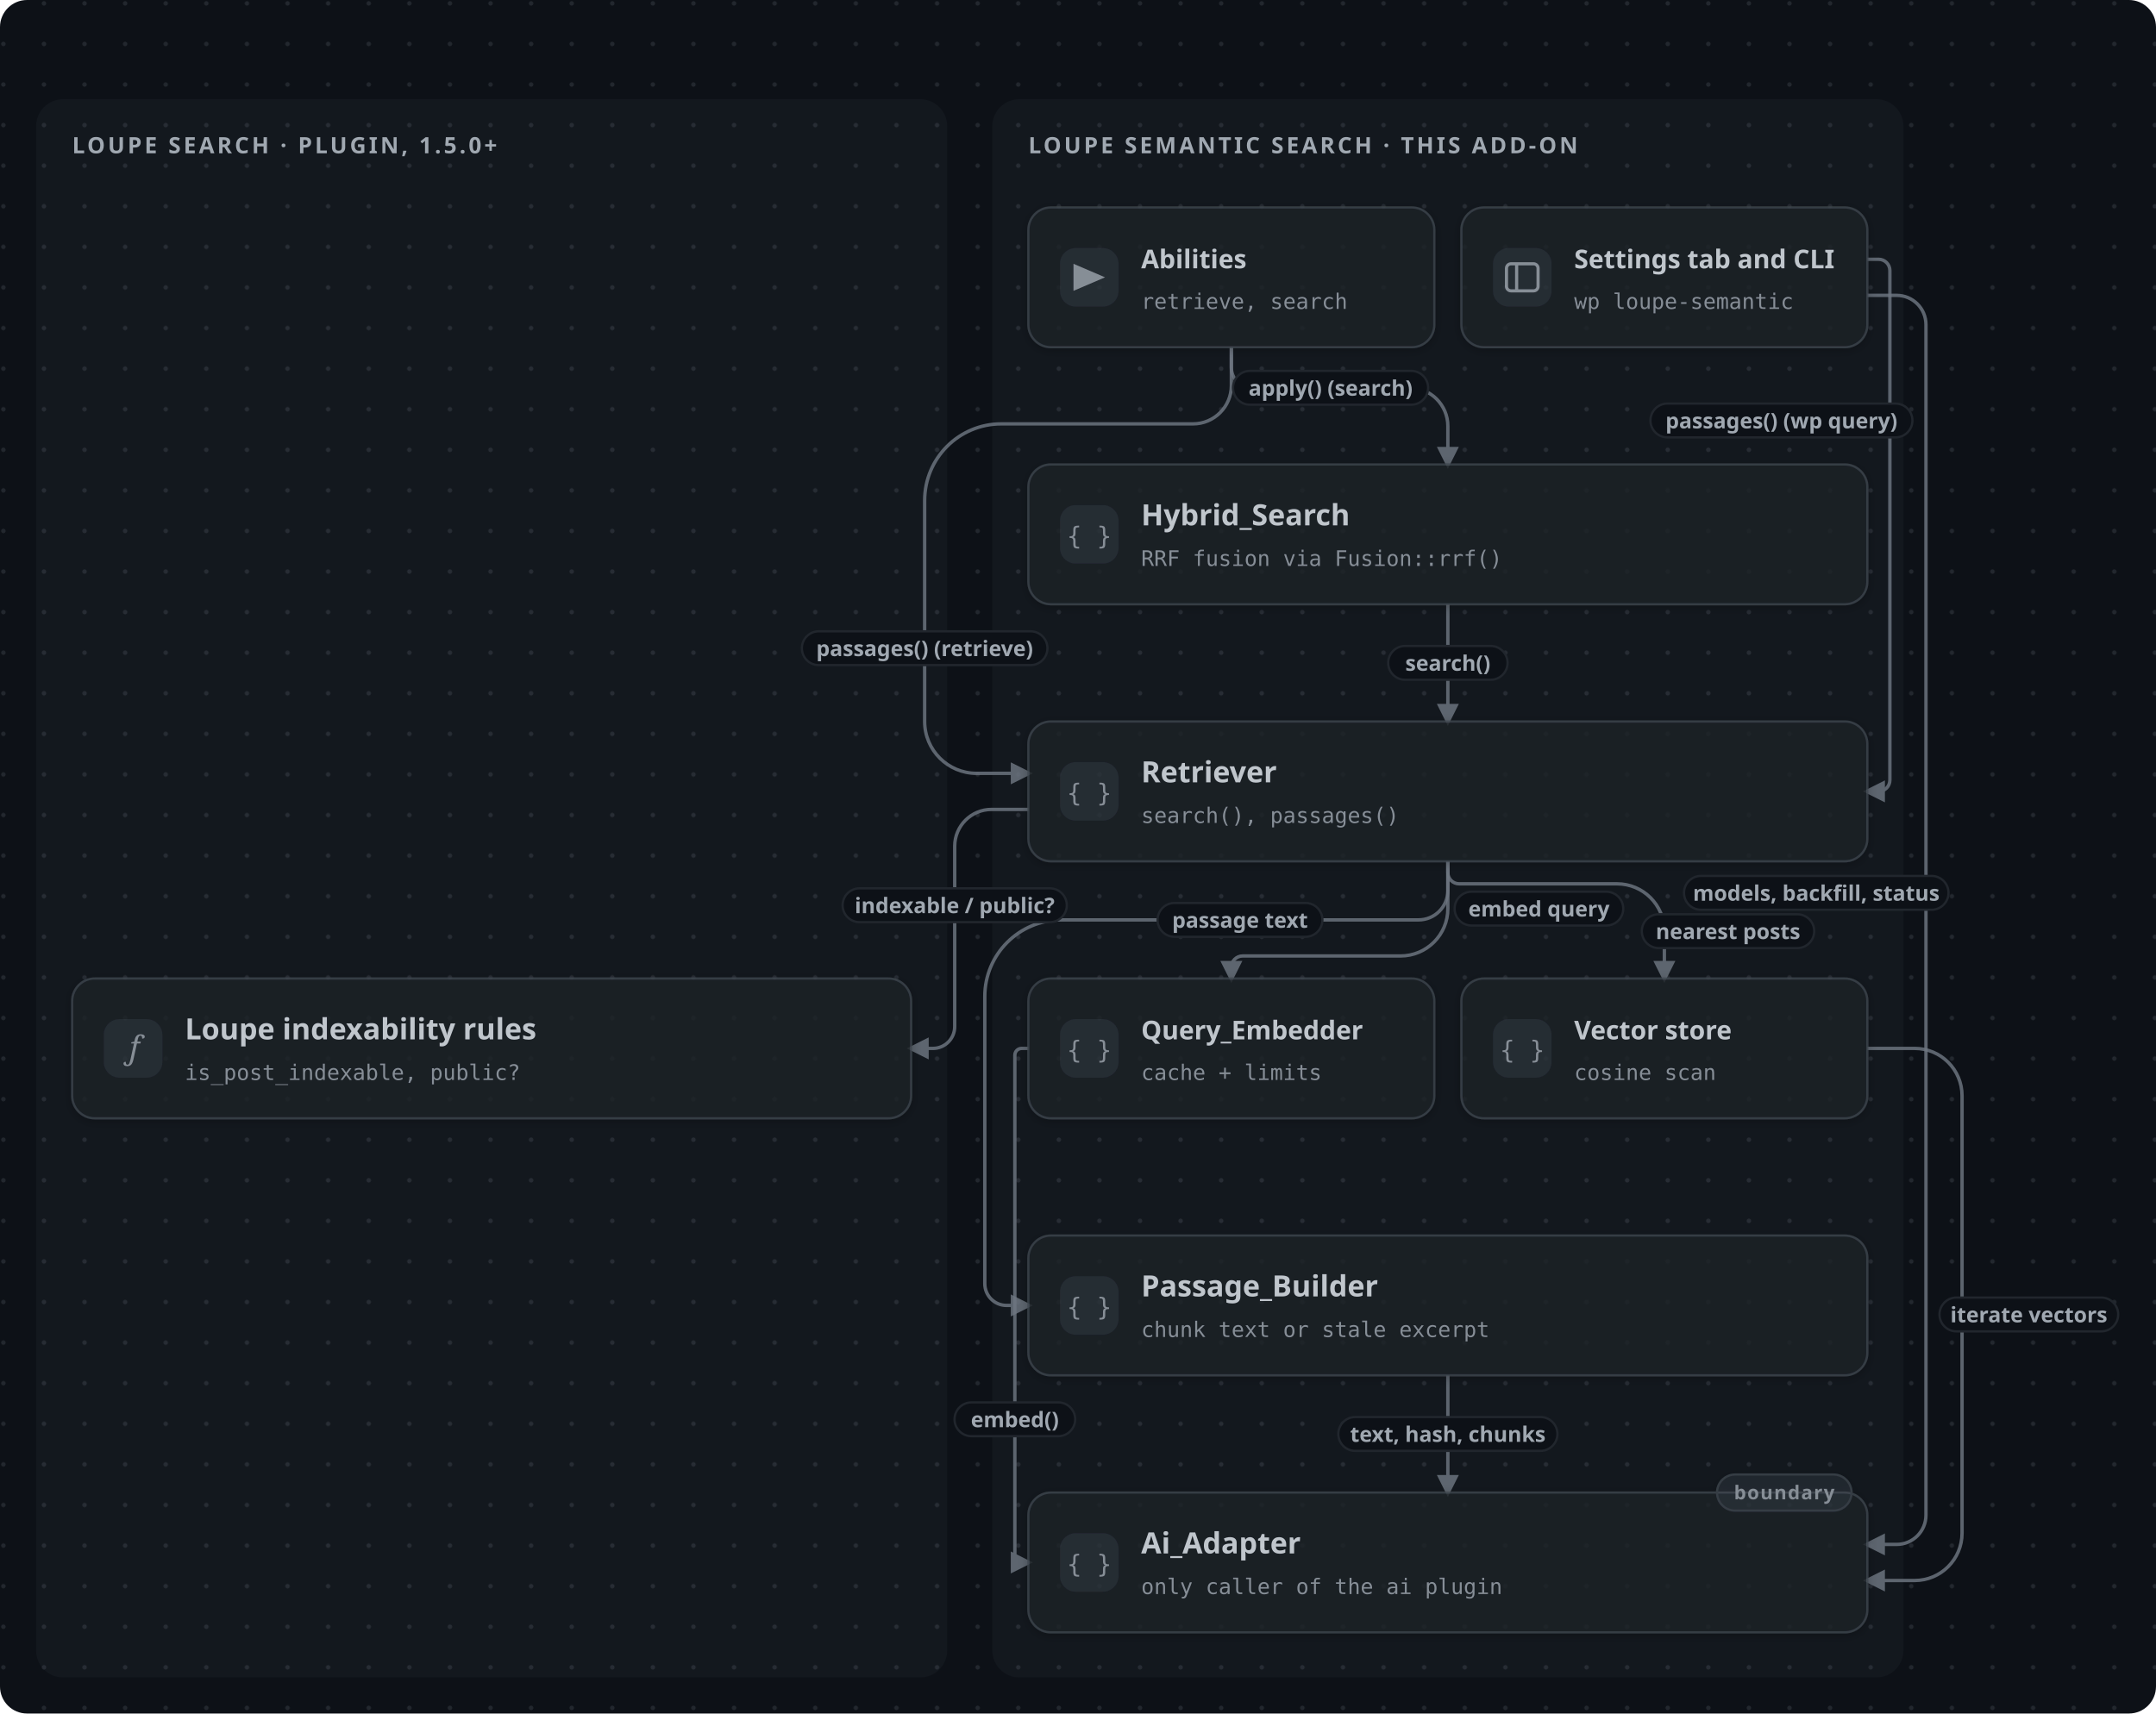
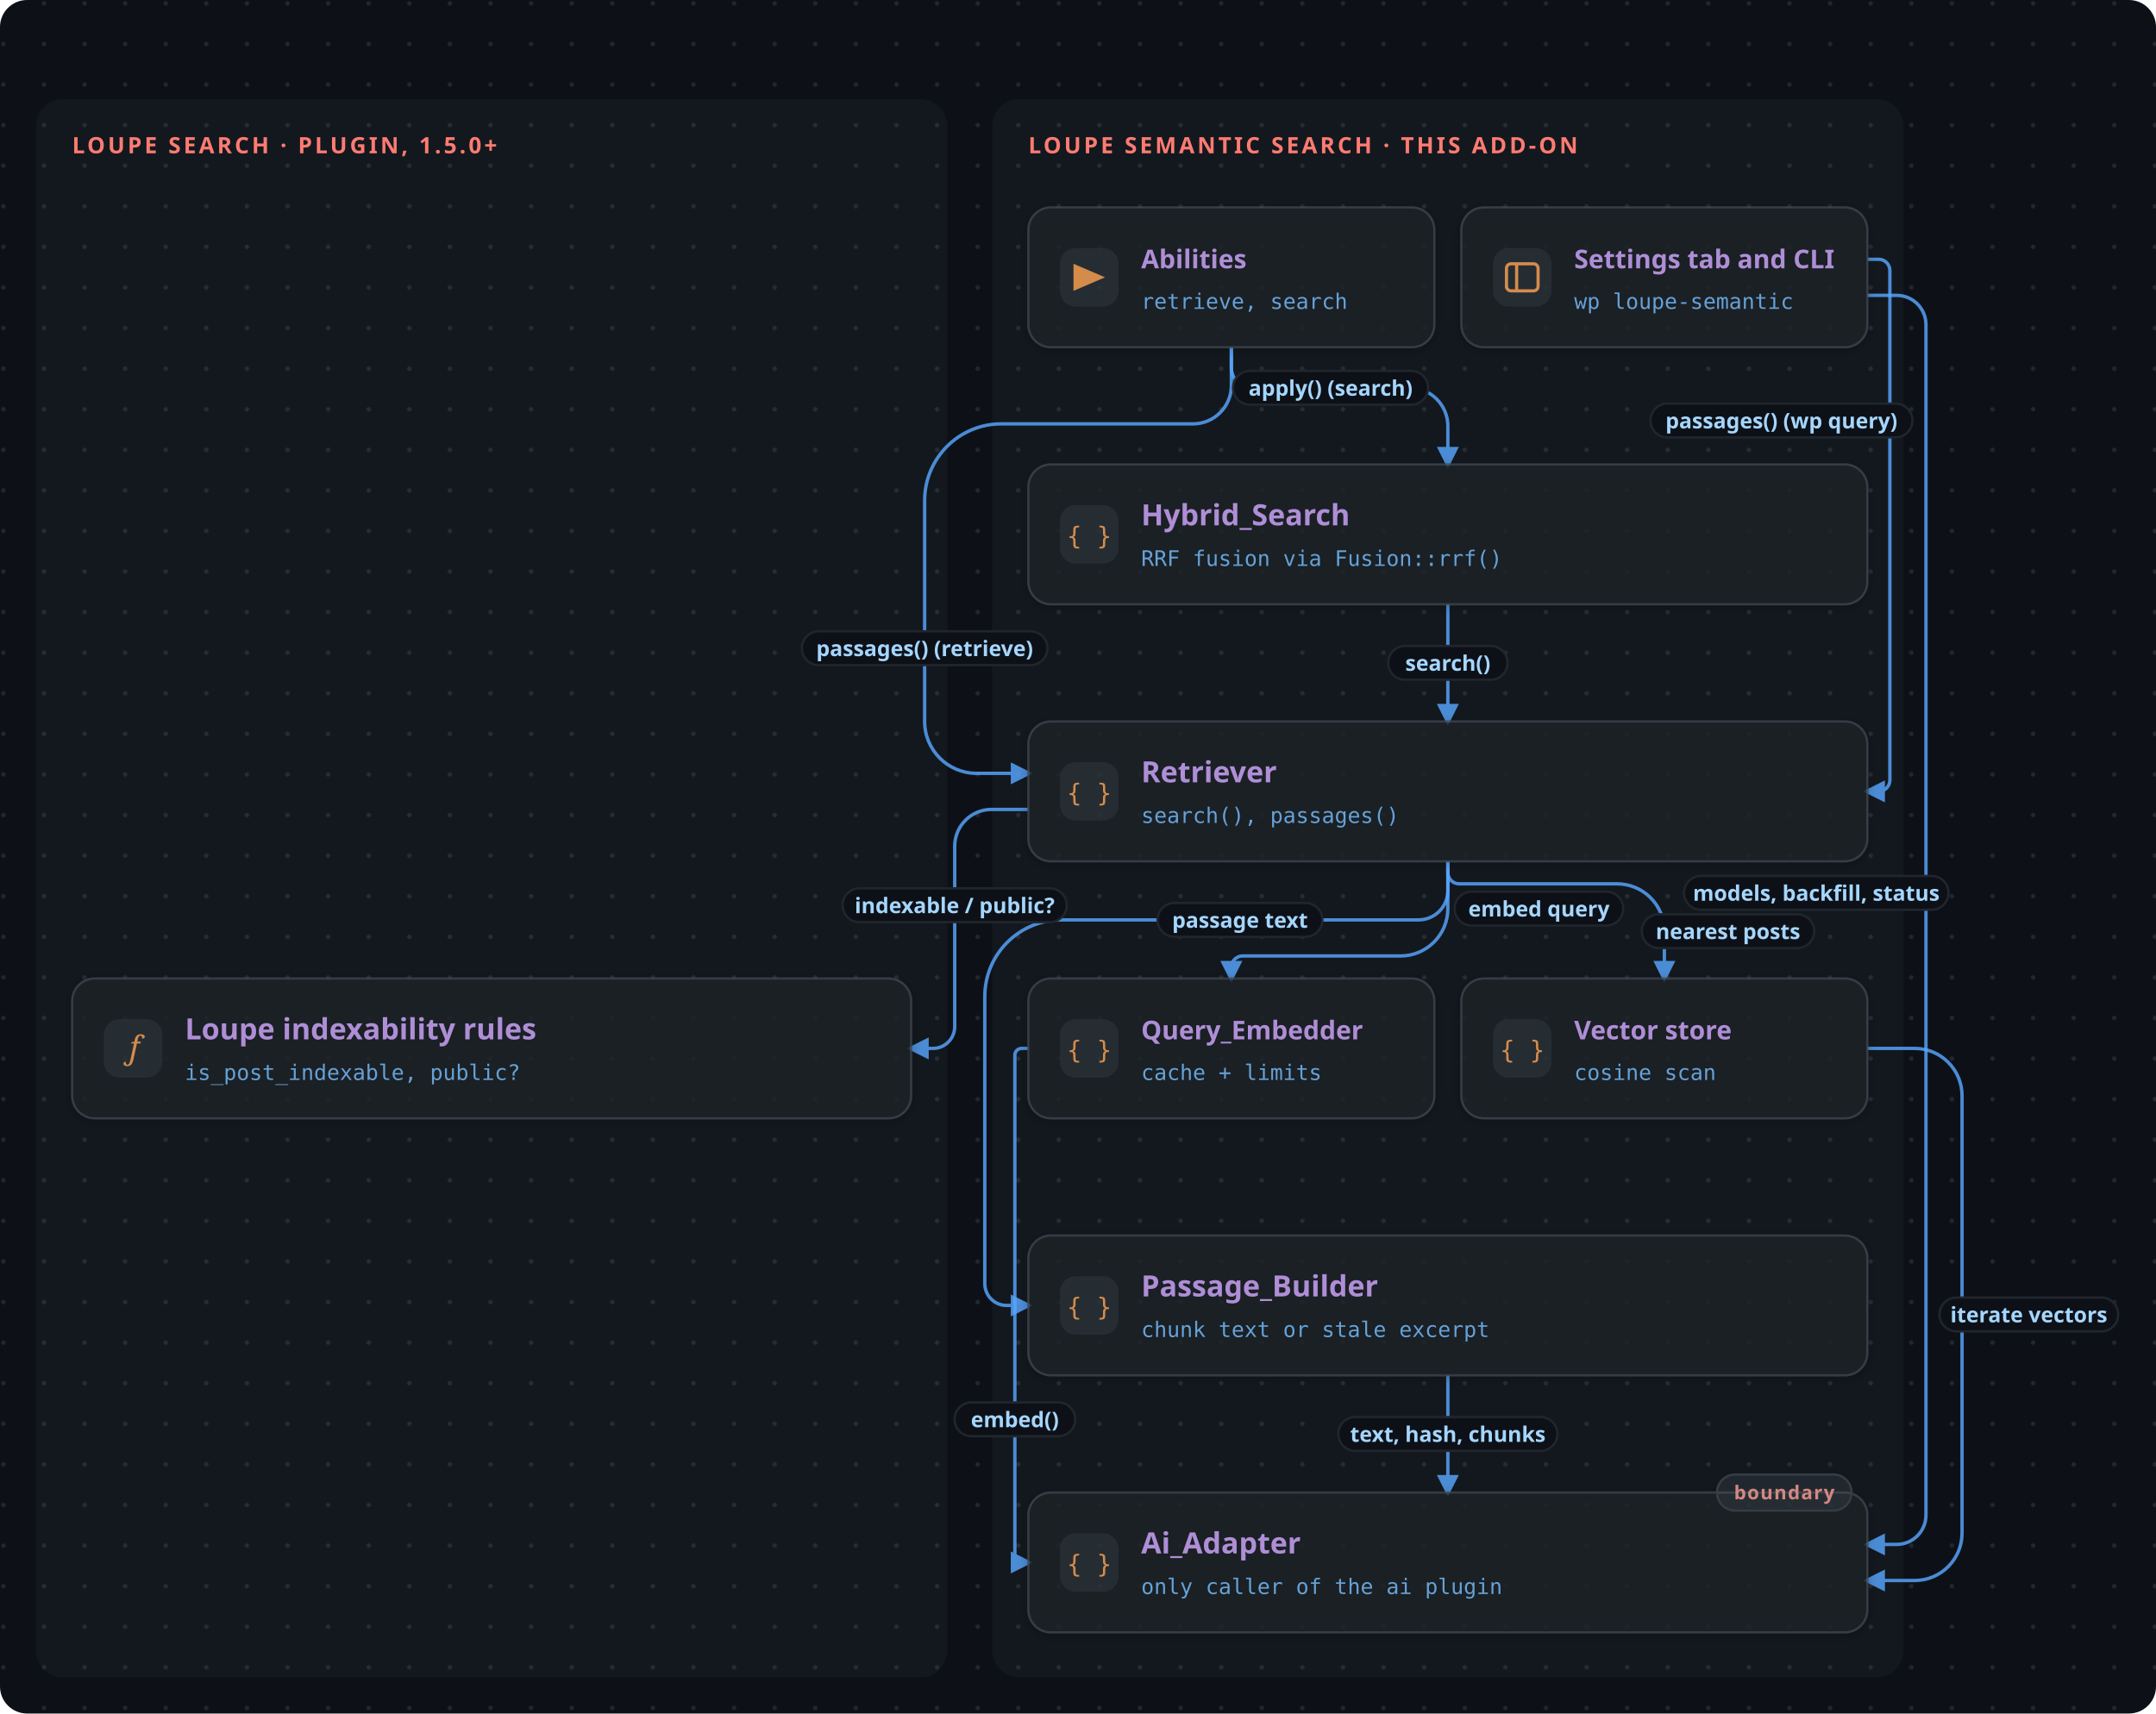
<svg xmlns="http://www.w3.org/2000/svg" viewBox="0 0 956 760" width="956" height="760" role="img" aria-label="Retrieval components (current)" font-family="-apple-system, BlinkMacSystemFont, &quot;Segoe UI&quot;, &quot;Noto Sans&quot;, Helvetica, Arial, sans-serif">
  <defs>
    <pattern id="dots" width="18" height="18" patternUnits="userSpaceOnUse">
      <circle cx="1.5" cy="1.5" r="1" fill="rgba(110,118,129,.22)" />
    </pattern>
    <marker id="mk-added" viewBox="0 0 10 10" refX="8" refY="5" markerWidth="6.5" markerHeight="6.5" orient="auto-start-reverse">
      <path d="M0,0 L10,5 L0,10 z" fill="#3fb950" />
    </marker>
    <marker id="mko-added" viewBox="0 0 10 10" refX="10" refY="5" markerWidth="6.5" markerHeight="6.5" orient="auto-start-reverse">
      <path d="M2,1 L10,5 L2,9" fill="none" stroke="#3fb950" stroke-width="1.6" stroke-linecap="round" stroke-linejoin="round" />
    </marker>
    <marker id="mk-modified" viewBox="0 0 10 10" refX="8" refY="5" markerWidth="6.5" markerHeight="6.5" orient="auto-start-reverse">
      <path d="M0,0 L10,5 L0,10 z" fill="#d29922" />
    </marker>
    <marker id="mko-modified" viewBox="0 0 10 10" refX="10" refY="5" markerWidth="6.5" markerHeight="6.5" orient="auto-start-reverse">
      <path d="M2,1 L10,5 L2,9" fill="none" stroke="#d29922" stroke-width="1.6" stroke-linecap="round" stroke-linejoin="round" />
    </marker>
    <marker id="mk-removed" viewBox="0 0 10 10" refX="8" refY="5" markerWidth="6.5" markerHeight="6.5" orient="auto-start-reverse">
      <path d="M0,0 L10,5 L0,10 z" fill="#f85149" />
    </marker>
    <marker id="mko-removed" viewBox="0 0 10 10" refX="10" refY="5" markerWidth="6.5" markerHeight="6.5" orient="auto-start-reverse">
      <path d="M2,1 L10,5 L2,9" fill="none" stroke="#f85149" stroke-width="1.6" stroke-linecap="round" stroke-linejoin="round" />
    </marker>
    <marker id="mk-neutral" viewBox="0 0 10 10" refX="8" refY="5" markerWidth="6.5" markerHeight="6.5" orient="auto-start-reverse">
-       <path d="M0,0 L10,5 L0,10 z" fill="#6e7681" />
+       <path d="M0,0 L10,5 L0,10 z" fill="#58a6ff" />
    </marker>
    <marker id="mko-neutral" viewBox="0 0 10 10" refX="10" refY="5" markerWidth="6.5" markerHeight="6.5" orient="auto-start-reverse">
-       <path d="M2,1 L10,5 L2,9" fill="none" stroke="#6e7681" stroke-width="1.6" stroke-linecap="round" stroke-linejoin="round" />
+       <path d="M2,1 L10,5 L2,9" fill="none" stroke="#58a6ff" stroke-width="1.6" stroke-linecap="round" stroke-linejoin="round" />
    </marker>
  </defs>
  <rect x="0" y="0" width="956" height="760" rx="12" fill="#0d1117" />
  <rect x="0" y="0" width="956" height="760" rx="12" fill="url(#dots)" />
  <g>
    <rect class="lanebox" x="16" y="44" width="404" height="700" rx="12" fill="rgba(110,118,129,.07)" />
-     <text class="lanelabel" x="32" y="68" font-size="10" font-weight="700" letter-spacing=".12em" fill="#a0a8b1">LOUPE SEARCH · PLUGIN, 1.5.0+</text>
+     <text class="lanelabel" x="32" y="68" font-size="10" font-weight="700" letter-spacing=".12em" fill="#ff7b72">LOUPE SEARCH · PLUGIN, 1.5.0+</text>
    <rect class="lanebox" x="440" y="44" width="404" height="700" rx="12" fill="rgba(110,118,129,.07)" />
-     <text class="lanelabel" x="456" y="68" font-size="10" font-weight="700" letter-spacing=".12em" fill="#a0a8b1">LOUPE SEMANTIC SEARCH · THIS ADD-ON</text>
+     <text class="lanelabel" x="456" y="68" font-size="10" font-weight="700" letter-spacing=".12em" fill="#ff7b72">LOUPE SEMANTIC SEARCH · THIS ADD-ON</text>
  </g>
  <g>
-     <path class="edge edge-neutral context" d="M546,154 L546,163 C546,167.97 550.03,172 555,172 L625,172 C634.39,172 642,179.61 642,189 L642,206" marker-end="url(#mk-neutral)" fill="none" stroke="#6e7681" stroke-width="1.5" opacity="0.82" />
-     <path class="edge edge-neutral context" d="M546,154 L546,171 C546,180.39 538.39,188 529,188 L444,188 C425.22,188 410,203.22 410,222 L410,320 C410,332.7 420.3,343 433,343 L456,343" marker-end="url(#mk-neutral)" fill="none" stroke="#6e7681" stroke-width="1.5" opacity="0.82" />
-     <path class="edge edge-neutral context" d="M828,115 L833,115 C835.76,115 838,117.24 838,120 L838,346 C838,348.76 835.76,351 833,351 L828,351" marker-end="url(#mk-neutral)" fill="none" stroke="#6e7681" stroke-width="1.5" opacity="0.82" />
-     <path class="edge edge-neutral context" d="M642,268 L642,320" marker-end="url(#mk-neutral)" fill="none" stroke="#6e7681" stroke-width="1.5" opacity="0.82" />
-     <path class="edge edge-neutral context" d="M642,382 L642,403 C642,414.6 632.6,424 621,424 L551,424 C548.24,424 546,426.24 546,429 L546,434" marker-end="url(#mk-neutral)" fill="none" stroke="#6e7681" stroke-width="1.5" opacity="0.82" />
-     <path class="edge edge-neutral context" d="M642,382 L642,387 C642,389.76 644.24,392 647,392 L717,392 C728.6,392 738,401.4 738,413 L738,434" marker-end="url(#mk-neutral)" fill="none" stroke="#6e7681" stroke-width="1.5" opacity="0.82" />
-     <path class="edge edge-neutral context" d="M642,382 L642,395 C642,402.18 636.18,408 629,408 L470.67,408 C451.89,408 436.67,423.22 436.67,442 L436.67,569.33 C436.67,574.67 440.99,579 446.33,579 L456,579" marker-end="url(#mk-neutral)" fill="none" stroke="#6e7681" stroke-width="1.5" opacity="0.82" />
-     <path class="edge edge-neutral context" d="M456,359 L439.67,359 C430.65,359 423.33,366.31 423.33,375.33 L423.33,455.33 C423.33,460.67 419.01,465 413.67,465 L404,465" marker-end="url(#mk-neutral)" fill="none" stroke="#6e7681" stroke-width="1.5" opacity="0.82" />
-     <path class="edge edge-neutral context" d="M456,465 L453,465 C451.34,465 450,466.34 450,468 L450,690 C450,691.66 451.34,693 453,693 L456,693" marker-end="url(#mk-neutral)" fill="none" stroke="#6e7681" stroke-width="1.5" opacity="0.82" />
-     <path class="edge edge-neutral context" d="M828,465 L849,465 C860.6,465 870,474.4 870,486 L870,680 C870,691.6 860.6,701 849,701 L828,701" marker-end="url(#mk-neutral)" fill="none" stroke="#6e7681" stroke-width="1.5" opacity="0.82" />
-     <path class="edge edge-neutral context" d="M642,610 L642,662" marker-end="url(#mk-neutral)" fill="none" stroke="#6e7681" stroke-width="1.5" opacity="0.82" />
-     <path class="edge edge-neutral context" d="M828,131 L841,131 C848.18,131 854,136.82 854,144 L854,672 C854,679.18 848.18,685 841,685 L828,685" marker-end="url(#mk-neutral)" fill="none" stroke="#6e7681" stroke-width="1.5" opacity="0.82" />
+     <path class="edge edge-neutral context" d="M546,154 L546,163 C546,167.97 550.03,172 555,172 L625,172 C634.39,172 642,179.61 642,189 L642,206" marker-end="url(#mk-neutral)" fill="none" stroke="#58a6ff" stroke-width="1.5" opacity="0.82" />
+     <path class="edge edge-neutral context" d="M546,154 L546,171 C546,180.39 538.39,188 529,188 L444,188 C425.22,188 410,203.22 410,222 L410,320 C410,332.7 420.3,343 433,343 L456,343" marker-end="url(#mk-neutral)" fill="none" stroke="#58a6ff" stroke-width="1.5" opacity="0.82" />
+     <path class="edge edge-neutral context" d="M828,115 L833,115 C835.76,115 838,117.24 838,120 L838,346 C838,348.76 835.76,351 833,351 L828,351" marker-end="url(#mk-neutral)" fill="none" stroke="#58a6ff" stroke-width="1.5" opacity="0.82" />
+     <path class="edge edge-neutral context" d="M642,268 L642,320" marker-end="url(#mk-neutral)" fill="none" stroke="#58a6ff" stroke-width="1.5" opacity="0.82" />
+     <path class="edge edge-neutral context" d="M642,382 L642,403 C642,414.6 632.6,424 621,424 L551,424 C548.24,424 546,426.24 546,429 L546,434" marker-end="url(#mk-neutral)" fill="none" stroke="#58a6ff" stroke-width="1.5" opacity="0.82" />
+     <path class="edge edge-neutral context" d="M642,382 L642,387 C642,389.76 644.24,392 647,392 L717,392 C728.6,392 738,401.4 738,413 L738,434" marker-end="url(#mk-neutral)" fill="none" stroke="#58a6ff" stroke-width="1.5" opacity="0.82" />
+     <path class="edge edge-neutral context" d="M642,382 L642,395 C642,402.18 636.18,408 629,408 L470.67,408 C451.89,408 436.67,423.22 436.67,442 L436.67,569.33 C436.67,574.67 440.99,579 446.33,579 L456,579" marker-end="url(#mk-neutral)" fill="none" stroke="#58a6ff" stroke-width="1.5" opacity="0.82" />
+     <path class="edge edge-neutral context" d="M456,359 L439.67,359 C430.65,359 423.33,366.31 423.33,375.33 L423.33,455.33 C423.33,460.67 419.01,465 413.67,465 L404,465" marker-end="url(#mk-neutral)" fill="none" stroke="#58a6ff" stroke-width="1.5" opacity="0.82" />
+     <path class="edge edge-neutral context" d="M456,465 L453,465 C451.34,465 450,466.34 450,468 L450,690 C450,691.66 451.34,693 453,693 L456,693" marker-end="url(#mk-neutral)" fill="none" stroke="#58a6ff" stroke-width="1.5" opacity="0.82" />
+     <path class="edge edge-neutral context" d="M828,465 L849,465 C860.6,465 870,474.4 870,486 L870,680 C870,691.6 860.6,701 849,701 L828,701" marker-end="url(#mk-neutral)" fill="none" stroke="#58a6ff" stroke-width="1.5" opacity="0.82" />
+     <path class="edge edge-neutral context" d="M642,610 L642,662" marker-end="url(#mk-neutral)" fill="none" stroke="#58a6ff" stroke-width="1.5" opacity="0.82" />
+     <path class="edge edge-neutral context" d="M828,131 L841,131 C848.18,131 854,136.82 854,144 L854,672 C854,679.18 848.18,685 841,685 L828,685" marker-end="url(#mk-neutral)" fill="none" stroke="#58a6ff" stroke-width="1.5" opacity="0.82" />
  </g>
  <g>
    <g class="cardsh context" filter="drop-shadow(0 1px 2px rgba(0,0,0,.28))" opacity="0.82">
      <rect class="card" x="32" y="434" width="372" height="62" rx="10" fill="#1c2128" stroke-width="1" stroke="#3d444d" />
      <rect class="chip" x="46" y="452" width="26" height="26" rx="7" fill="rgba(110,118,129,.18)" />
      <g>
-         <text class="glyph" x="59" y="469.5" text-anchor="middle" fill="#a0a8b1" font-size="14" font-style="italic" font-family="Georgia,serif">ƒ</text>
+         <text class="glyph" x="59" y="469.5" text-anchor="middle" fill="#ffa657" font-size="14" font-style="italic" font-family="Georgia,serif">ƒ</text>
      </g>
-       <text class="ntitle" x="82" y="461" font-size="13" font-weight="600" fill="#e6edf3">Loupe indexability rules</text>
-       <text class="nsub" x="82" y="479" font-size="9.5" fill="#a0a8b1" font-family="ui-monospace, SFMono-Regular, &quot;SF Mono&quot;, Menlo, Consolas, monospace">is_post_indexable, public?</text>
+       <text class="ntitle" x="82" y="461" font-size="13" font-weight="600" fill="#d2a8ff">Loupe indexability rules</text>
+       <text class="nsub" x="82" y="479" font-size="9.5" fill="#79c0ff" font-family="ui-monospace, SFMono-Regular, &quot;SF Mono&quot;, Menlo, Consolas, monospace">is_post_indexable, public?</text>
    </g>
    <g class="cardsh context" filter="drop-shadow(0 1px 2px rgba(0,0,0,.28))" opacity="0.82">
      <rect class="card" x="456" y="92" width="180" height="62" rx="10" fill="#1c2128" stroke-width="1" stroke="#3d444d" />
      <rect class="chip" x="470" y="110" width="26" height="26" rx="7" fill="rgba(110,118,129,.18)" />
      <g>
-         <path class="glyph" fill="#a0a8b1" d="M476,117 L490,123 L476,129 Z" />
+         <path class="glyph" fill="#ffa657" d="M476,117 L490,123 L476,129 Z" />
      </g>
-       <text class="ntitle" x="506" y="119" font-size="11.5" font-weight="600" fill="#e6edf3">Abilities</text>
-       <text class="nsub" x="506" y="137" font-size="9.5" fill="#a0a8b1" font-family="ui-monospace, SFMono-Regular, &quot;SF Mono&quot;, Menlo, Consolas, monospace">retrieve, search</text>
+       <text class="ntitle" x="506" y="119" font-size="11.5" font-weight="600" fill="#d2a8ff">Abilities</text>
+       <text class="nsub" x="506" y="137" font-size="9.5" fill="#79c0ff" font-family="ui-monospace, SFMono-Regular, &quot;SF Mono&quot;, Menlo, Consolas, monospace">retrieve, search</text>
    </g>
    <g class="cardsh context" filter="drop-shadow(0 1px 2px rgba(0,0,0,.28))" opacity="0.82">
      <rect class="card" x="648" y="92" width="180" height="62" rx="10" fill="#1c2128" stroke-width="1" stroke="#3d444d" />
      <rect class="chip" x="662" y="110" width="26" height="26" rx="7" fill="rgba(110,118,129,.18)" />
      <g>
-         <rect class="glyph-stroke" x="668" y="117" width="14" height="12" rx="2" stroke="#a0a8b1" stroke-width="1.4" fill="none" />
-         <path class="glyph-stroke" d="M672.5,117 v12" stroke="#a0a8b1" stroke-width="1.4" fill="none" />
+         <rect class="glyph-stroke" x="668" y="117" width="14" height="12" rx="2" stroke="#ffa657" stroke-width="1.4" fill="none" />
+         <path class="glyph-stroke" d="M672.5,117 v12" stroke="#ffa657" stroke-width="1.4" fill="none" />
      </g>
-       <text class="ntitle" x="698" y="119" font-size="11.5" font-weight="600" fill="#e6edf3">Settings tab and CLI</text>
-       <text class="nsub" x="698" y="137" font-size="9.5" fill="#a0a8b1" font-family="ui-monospace, SFMono-Regular, &quot;SF Mono&quot;, Menlo, Consolas, monospace">wp loupe-semantic</text>
+       <text class="ntitle" x="698" y="119" font-size="11.5" font-weight="600" fill="#d2a8ff">Settings tab and CLI</text>
+       <text class="nsub" x="698" y="137" font-size="9.5" fill="#79c0ff" font-family="ui-monospace, SFMono-Regular, &quot;SF Mono&quot;, Menlo, Consolas, monospace">wp loupe-semantic</text>
    </g>
    <g class="cardsh context" filter="drop-shadow(0 1px 2px rgba(0,0,0,.28))" opacity="0.82">
      <rect class="card" x="456" y="206" width="372" height="62" rx="10" fill="#1c2128" stroke-width="1" stroke="#3d444d" />
      <rect class="chip" x="470" y="224" width="26" height="26" rx="7" fill="rgba(110,118,129,.18)" />
      <g>
-         <text class="glyph" x="483" y="241.5" text-anchor="middle" fill="#a0a8b1" font-size="11" font-family="ui-monospace, SFMono-Regular, &quot;SF Mono&quot;, Menlo, Consolas, monospace">{ }</text>
+         <text class="glyph" x="483" y="241.5" text-anchor="middle" fill="#ffa657" font-size="11" font-family="ui-monospace, SFMono-Regular, &quot;SF Mono&quot;, Menlo, Consolas, monospace">{ }</text>
      </g>
-       <text class="ntitle" x="506" y="233" font-size="13" font-weight="600" fill="#e6edf3">Hybrid_Search</text>
-       <text class="nsub" x="506" y="251" font-size="9.5" fill="#a0a8b1" font-family="ui-monospace, SFMono-Regular, &quot;SF Mono&quot;, Menlo, Consolas, monospace">RRF fusion via Fusion::rrf()</text>
+       <text class="ntitle" x="506" y="233" font-size="13" font-weight="600" fill="#d2a8ff">Hybrid_Search</text>
+       <text class="nsub" x="506" y="251" font-size="9.5" fill="#79c0ff" font-family="ui-monospace, SFMono-Regular, &quot;SF Mono&quot;, Menlo, Consolas, monospace">RRF fusion via Fusion::rrf()</text>
    </g>
    <g class="cardsh context" filter="drop-shadow(0 1px 2px rgba(0,0,0,.28))" opacity="0.82">
      <rect class="card" x="456" y="320" width="372" height="62" rx="10" fill="#1c2128" stroke-width="1" stroke="#3d444d" />
      <rect class="chip" x="470" y="338" width="26" height="26" rx="7" fill="rgba(110,118,129,.18)" />
      <g>
-         <text class="glyph" x="483" y="355.5" text-anchor="middle" fill="#a0a8b1" font-size="11" font-family="ui-monospace, SFMono-Regular, &quot;SF Mono&quot;, Menlo, Consolas, monospace">{ }</text>
+         <text class="glyph" x="483" y="355.5" text-anchor="middle" fill="#ffa657" font-size="11" font-family="ui-monospace, SFMono-Regular, &quot;SF Mono&quot;, Menlo, Consolas, monospace">{ }</text>
      </g>
-       <text class="ntitle" x="506" y="347" font-size="13" font-weight="600" fill="#e6edf3">Retriever</text>
-       <text class="nsub" x="506" y="365" font-size="9.5" fill="#a0a8b1" font-family="ui-monospace, SFMono-Regular, &quot;SF Mono&quot;, Menlo, Consolas, monospace">search(), passages()</text>
+       <text class="ntitle" x="506" y="347" font-size="13" font-weight="600" fill="#d2a8ff">Retriever</text>
+       <text class="nsub" x="506" y="365" font-size="9.5" fill="#79c0ff" font-family="ui-monospace, SFMono-Regular, &quot;SF Mono&quot;, Menlo, Consolas, monospace">search(), passages()</text>
    </g>
    <g class="cardsh context" filter="drop-shadow(0 1px 2px rgba(0,0,0,.28))" opacity="0.82">
      <rect class="card" x="456" y="434" width="180" height="62" rx="10" fill="#1c2128" stroke-width="1" stroke="#3d444d" />
      <rect class="chip" x="470" y="452" width="26" height="26" rx="7" fill="rgba(110,118,129,.18)" />
      <g>
-         <text class="glyph" x="483" y="469.5" text-anchor="middle" fill="#a0a8b1" font-size="11" font-family="ui-monospace, SFMono-Regular, &quot;SF Mono&quot;, Menlo, Consolas, monospace">{ }</text>
+         <text class="glyph" x="483" y="469.5" text-anchor="middle" fill="#ffa657" font-size="11" font-family="ui-monospace, SFMono-Regular, &quot;SF Mono&quot;, Menlo, Consolas, monospace">{ }</text>
      </g>
-       <text class="ntitle" x="506" y="461" font-size="11.5" font-weight="600" fill="#e6edf3">Query_Embedder</text>
-       <text class="nsub" x="506" y="479" font-size="9.5" fill="#a0a8b1" font-family="ui-monospace, SFMono-Regular, &quot;SF Mono&quot;, Menlo, Consolas, monospace">cache + limits</text>
+       <text class="ntitle" x="506" y="461" font-size="11.5" font-weight="600" fill="#d2a8ff">Query_Embedder</text>
+       <text class="nsub" x="506" y="479" font-size="9.5" fill="#79c0ff" font-family="ui-monospace, SFMono-Regular, &quot;SF Mono&quot;, Menlo, Consolas, monospace">cache + limits</text>
    </g>
    <g class="cardsh context" filter="drop-shadow(0 1px 2px rgba(0,0,0,.28))" opacity="0.82">
      <rect class="card" x="648" y="434" width="180" height="62" rx="10" fill="#1c2128" stroke-width="1" stroke="#3d444d" />
      <rect class="chip" x="662" y="452" width="26" height="26" rx="7" fill="rgba(110,118,129,.18)" />
      <g>
-         <text class="glyph" x="675" y="469.5" text-anchor="middle" fill="#a0a8b1" font-size="11" font-family="ui-monospace, SFMono-Regular, &quot;SF Mono&quot;, Menlo, Consolas, monospace">{ }</text>
+         <text class="glyph" x="675" y="469.5" text-anchor="middle" fill="#ffa657" font-size="11" font-family="ui-monospace, SFMono-Regular, &quot;SF Mono&quot;, Menlo, Consolas, monospace">{ }</text>
      </g>
-       <text class="ntitle" x="698" y="461" font-size="11.5" font-weight="600" fill="#e6edf3">Vector store</text>
-       <text class="nsub" x="698" y="479" font-size="9.5" fill="#a0a8b1" font-family="ui-monospace, SFMono-Regular, &quot;SF Mono&quot;, Menlo, Consolas, monospace">cosine scan</text>
+       <text class="ntitle" x="698" y="461" font-size="11.5" font-weight="600" fill="#d2a8ff">Vector store</text>
+       <text class="nsub" x="698" y="479" font-size="9.5" fill="#79c0ff" font-family="ui-monospace, SFMono-Regular, &quot;SF Mono&quot;, Menlo, Consolas, monospace">cosine scan</text>
    </g>
    <g class="cardsh context" filter="drop-shadow(0 1px 2px rgba(0,0,0,.28))" opacity="0.82">
      <rect class="card" x="456" y="548" width="372" height="62" rx="10" fill="#1c2128" stroke-width="1" stroke="#3d444d" />
      <rect class="chip" x="470" y="566" width="26" height="26" rx="7" fill="rgba(110,118,129,.18)" />
      <g>
-         <text class="glyph" x="483" y="583.5" text-anchor="middle" fill="#a0a8b1" font-size="11" font-family="ui-monospace, SFMono-Regular, &quot;SF Mono&quot;, Menlo, Consolas, monospace">{ }</text>
+         <text class="glyph" x="483" y="583.5" text-anchor="middle" fill="#ffa657" font-size="11" font-family="ui-monospace, SFMono-Regular, &quot;SF Mono&quot;, Menlo, Consolas, monospace">{ }</text>
      </g>
-       <text class="ntitle" x="506" y="575" font-size="13" font-weight="600" fill="#e6edf3">Passage_Builder</text>
-       <text class="nsub" x="506" y="593" font-size="9.5" fill="#a0a8b1" font-family="ui-monospace, SFMono-Regular, &quot;SF Mono&quot;, Menlo, Consolas, monospace">chunk text or stale excerpt</text>
+       <text class="ntitle" x="506" y="575" font-size="13" font-weight="600" fill="#d2a8ff">Passage_Builder</text>
+       <text class="nsub" x="506" y="593" font-size="9.5" fill="#79c0ff" font-family="ui-monospace, SFMono-Regular, &quot;SF Mono&quot;, Menlo, Consolas, monospace">chunk text or stale excerpt</text>
    </g>
    <g class="cardsh context" filter="drop-shadow(0 1px 2px rgba(0,0,0,.28))" opacity="0.82">
      <rect class="card" x="456" y="662" width="372" height="62" rx="10" fill="#1c2128" stroke-width="1" stroke="#3d444d" />
      <rect class="chip" x="470" y="680" width="26" height="26" rx="7" fill="rgba(110,118,129,.18)" />
      <g>
-         <text class="glyph" x="483" y="697.5" text-anchor="middle" fill="#a0a8b1" font-size="11" font-family="ui-monospace, SFMono-Regular, &quot;SF Mono&quot;, Menlo, Consolas, monospace">{ }</text>
+         <text class="glyph" x="483" y="697.5" text-anchor="middle" fill="#ffa657" font-size="11" font-family="ui-monospace, SFMono-Regular, &quot;SF Mono&quot;, Menlo, Consolas, monospace">{ }</text>
      </g>
-       <text class="ntitle" x="506" y="689" font-size="13" font-weight="600" fill="#e6edf3">Ai_Adapter</text>
-       <text class="nsub" x="506" y="707" font-size="9.5" fill="#a0a8b1" font-family="ui-monospace, SFMono-Regular, &quot;SF Mono&quot;, Menlo, Consolas, monospace">only caller of the ai plugin</text>
+       <text class="ntitle" x="506" y="689" font-size="13" font-weight="600" fill="#d2a8ff">Ai_Adapter</text>
+       <text class="nsub" x="506" y="707" font-size="9.5" fill="#79c0ff" font-family="ui-monospace, SFMono-Regular, &quot;SF Mono&quot;, Menlo, Consolas, monospace">only caller of the ai plugin</text>
      <g class="bdg bdg-neutral">
        <rect x="761.36" y="654" width="59.64" height="16" rx="8" fill="rgba(110,118,129,.18)" stroke="#3d444d" stroke-width="1" />
-         <text x="791.18" y="665" text-anchor="middle" font-size="8.5" font-weight="700" letter-spacing=".06em" fill="#a0a8b1">boundary</text>
+         <text x="791.18" y="665" text-anchor="middle" font-size="8.5" font-weight="700" letter-spacing=".06em" fill="#ffa198">boundary</text>
      </g>
    </g>
  </g>
  <g>
    <g>
      <rect class="lpill" x="546.75" y="164.5" width="86.5" height="15" rx="7.5" fill="#0d1117" stroke="#21262d" stroke-width="1" />
-       <text class="ltext" x="590" y="175.5" text-anchor="middle" font-size="9.5" font-weight="600" fill="#a0a8b1">apply() (search)</text>
+       <text class="ltext" x="590" y="175.5" text-anchor="middle" font-size="9.5" font-weight="600" fill="#a5d6ff">apply() (search)</text>
    </g>
    <g>
      <rect class="lpill" x="355.56" y="280" width="108.89" height="15" rx="7.5" fill="#0d1117" stroke="#21262d" stroke-width="1" />
-       <text class="ltext" x="410" y="291" text-anchor="middle" font-size="9.5" font-weight="600" fill="#a0a8b1">passages() (retrieve)</text>
+       <text class="ltext" x="410" y="291" text-anchor="middle" font-size="9.5" font-weight="600" fill="#a5d6ff">passages() (retrieve)</text>
    </g>
    <g>
      <rect class="lpill" x="731.83" y="179" width="116.17" height="15" rx="7.5" fill="#0d1117" stroke="#21262d" stroke-width="1" />
-       <text class="ltext" x="789.92" y="190" text-anchor="middle" font-size="9.5" font-weight="600" fill="#a0a8b1">passages() (wp query)</text>
+       <text class="ltext" x="789.92" y="190" text-anchor="middle" font-size="9.5" font-weight="600" fill="#a5d6ff">passages() (wp query)</text>
    </g>
    <g>
      <rect class="lpill" x="615.54" y="286.5" width="52.93" height="15" rx="7.5" fill="#0d1117" stroke="#21262d" stroke-width="1" />
-       <text class="ltext" x="642" y="297.5" text-anchor="middle" font-size="9.5" font-weight="600" fill="#a0a8b1">search()</text>
+       <text class="ltext" x="642" y="297.5" text-anchor="middle" font-size="9.5" font-weight="600" fill="#a5d6ff">search()</text>
    </g>
    <g>
      <rect class="lpill" x="645" y="395.5" width="74.77" height="15" rx="7.5" fill="#0d1117" stroke="#21262d" stroke-width="1" />
-       <text class="ltext" x="682.39" y="406.5" text-anchor="middle" font-size="9.5" font-weight="600" fill="#a0a8b1">embed query</text>
+       <text class="ltext" x="682.39" y="406.5" text-anchor="middle" font-size="9.5" font-weight="600" fill="#a5d6ff">embed query</text>
    </g>
    <g>
      <rect class="lpill" x="728" y="405.5" width="76.45" height="15" rx="7.5" fill="#0d1117" stroke="#21262d" stroke-width="1" />
-       <text class="ltext" x="766.23" y="416.5" text-anchor="middle" font-size="9.5" font-weight="600" fill="#a0a8b1">nearest posts</text>
+       <text class="ltext" x="766.23" y="416.5" text-anchor="middle" font-size="9.5" font-weight="600" fill="#a5d6ff">nearest posts</text>
    </g>
    <g>
      <rect class="lpill" x="513.28" y="400.5" width="73.1" height="15" rx="7.5" fill="#0d1117" stroke="#21262d" stroke-width="1" />
-       <text class="ltext" x="549.83" y="411.5" text-anchor="middle" font-size="9.5" font-weight="600" fill="#a0a8b1">passage text</text>
+       <text class="ltext" x="549.83" y="411.5" text-anchor="middle" font-size="9.5" font-weight="600" fill="#a5d6ff">passage text</text>
    </g>
    <g>
      <rect class="lpill" x="373.63" y="394" width="99.4" height="15" rx="7.5" fill="#0d1117" stroke="#21262d" stroke-width="1" />
-       <text class="ltext" x="423.33" y="405" text-anchor="middle" font-size="9.5" font-weight="600" fill="#a0a8b1">indexable / public?</text>
+       <text class="ltext" x="423.33" y="405" text-anchor="middle" font-size="9.5" font-weight="600" fill="#a5d6ff">indexable / public?</text>
    </g>
    <g>
      <rect class="lpill" x="423.26" y="622" width="53.49" height="15" rx="7.5" fill="#0d1117" stroke="#21262d" stroke-width="1" />
-       <text class="ltext" x="450" y="633" text-anchor="middle" font-size="9.5" font-weight="600" fill="#a0a8b1">embed()</text>
+       <text class="ltext" x="450" y="633" text-anchor="middle" font-size="9.5" font-weight="600" fill="#a5d6ff">embed()</text>
    </g>
    <g>
      <rect class="lpill" x="860" y="575.5" width="79.24" height="15" rx="7.5" fill="#0d1117" stroke="#21262d" stroke-width="1" />
-       <text class="ltext" x="899.62" y="586.5" text-anchor="middle" font-size="9.5" font-weight="600" fill="#a0a8b1">iterate vectors</text>
+       <text class="ltext" x="899.62" y="586.5" text-anchor="middle" font-size="9.5" font-weight="600" fill="#a5d6ff">iterate vectors</text>
    </g>
    <g>
      <rect class="lpill" x="593.42" y="628.5" width="97.16" height="15" rx="7.5" fill="#0d1117" stroke="#21262d" stroke-width="1" />
-       <text class="ltext" x="642" y="639.5" text-anchor="middle" font-size="9.5" font-weight="600" fill="#a0a8b1">text, hash, chunks</text>
+       <text class="ltext" x="642" y="639.5" text-anchor="middle" font-size="9.5" font-weight="600" fill="#a5d6ff">text, hash, chunks</text>
    </g>
    <g>
      <rect class="lpill" x="746.71" y="388.5" width="117.29" height="15" rx="7.5" fill="#0d1117" stroke="#21262d" stroke-width="1" />
-       <text class="ltext" x="805.36" y="399.5" text-anchor="middle" font-size="9.5" font-weight="600" fill="#a0a8b1">models, backfill, status</text>
+       <text class="ltext" x="805.36" y="399.5" text-anchor="middle" font-size="9.5" font-weight="600" fill="#a5d6ff">models, backfill, status</text>
    </g>
  </g>
</svg>
